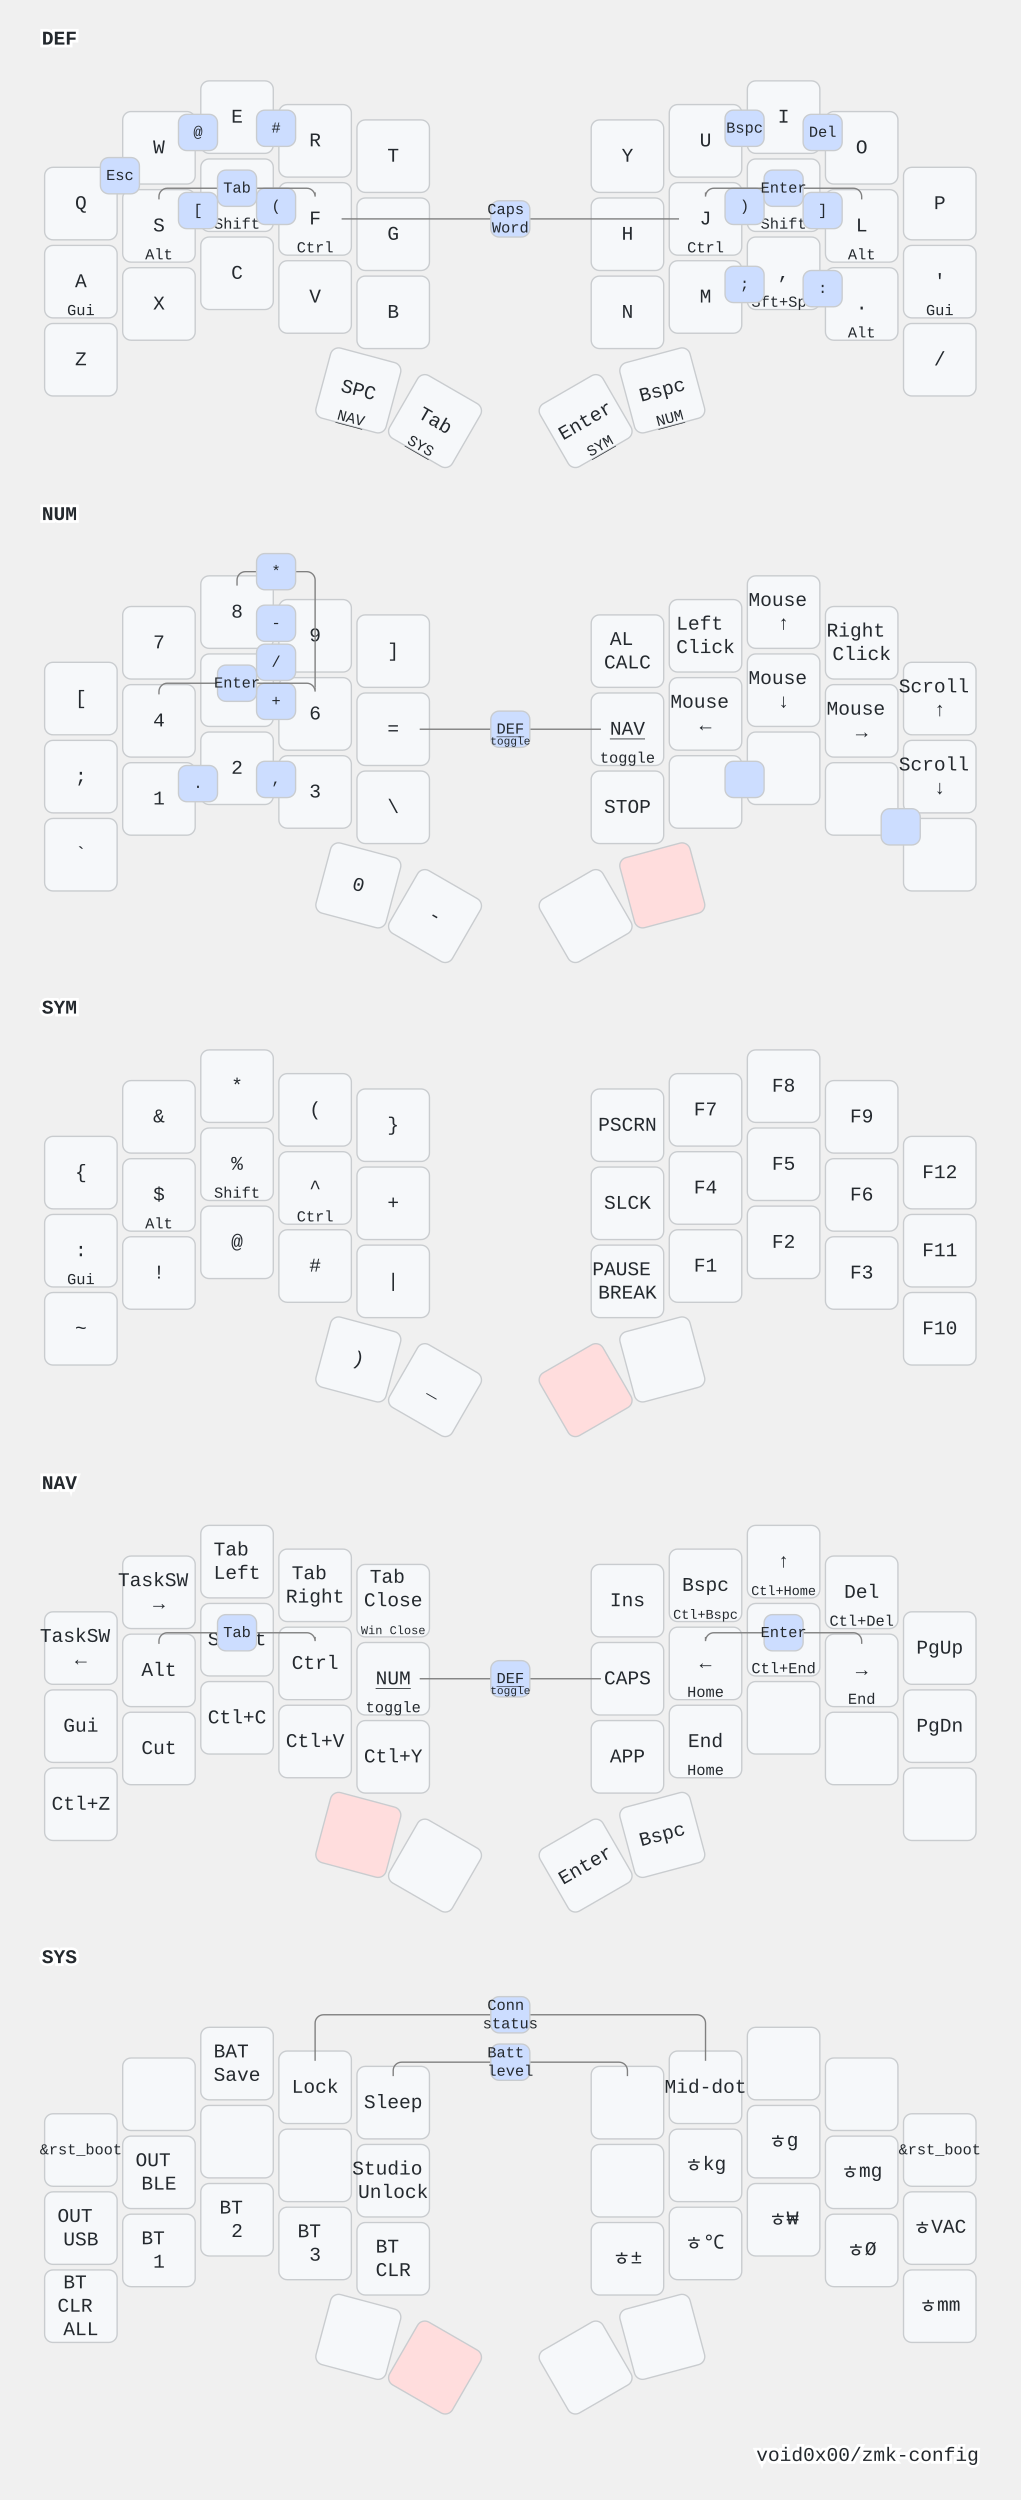
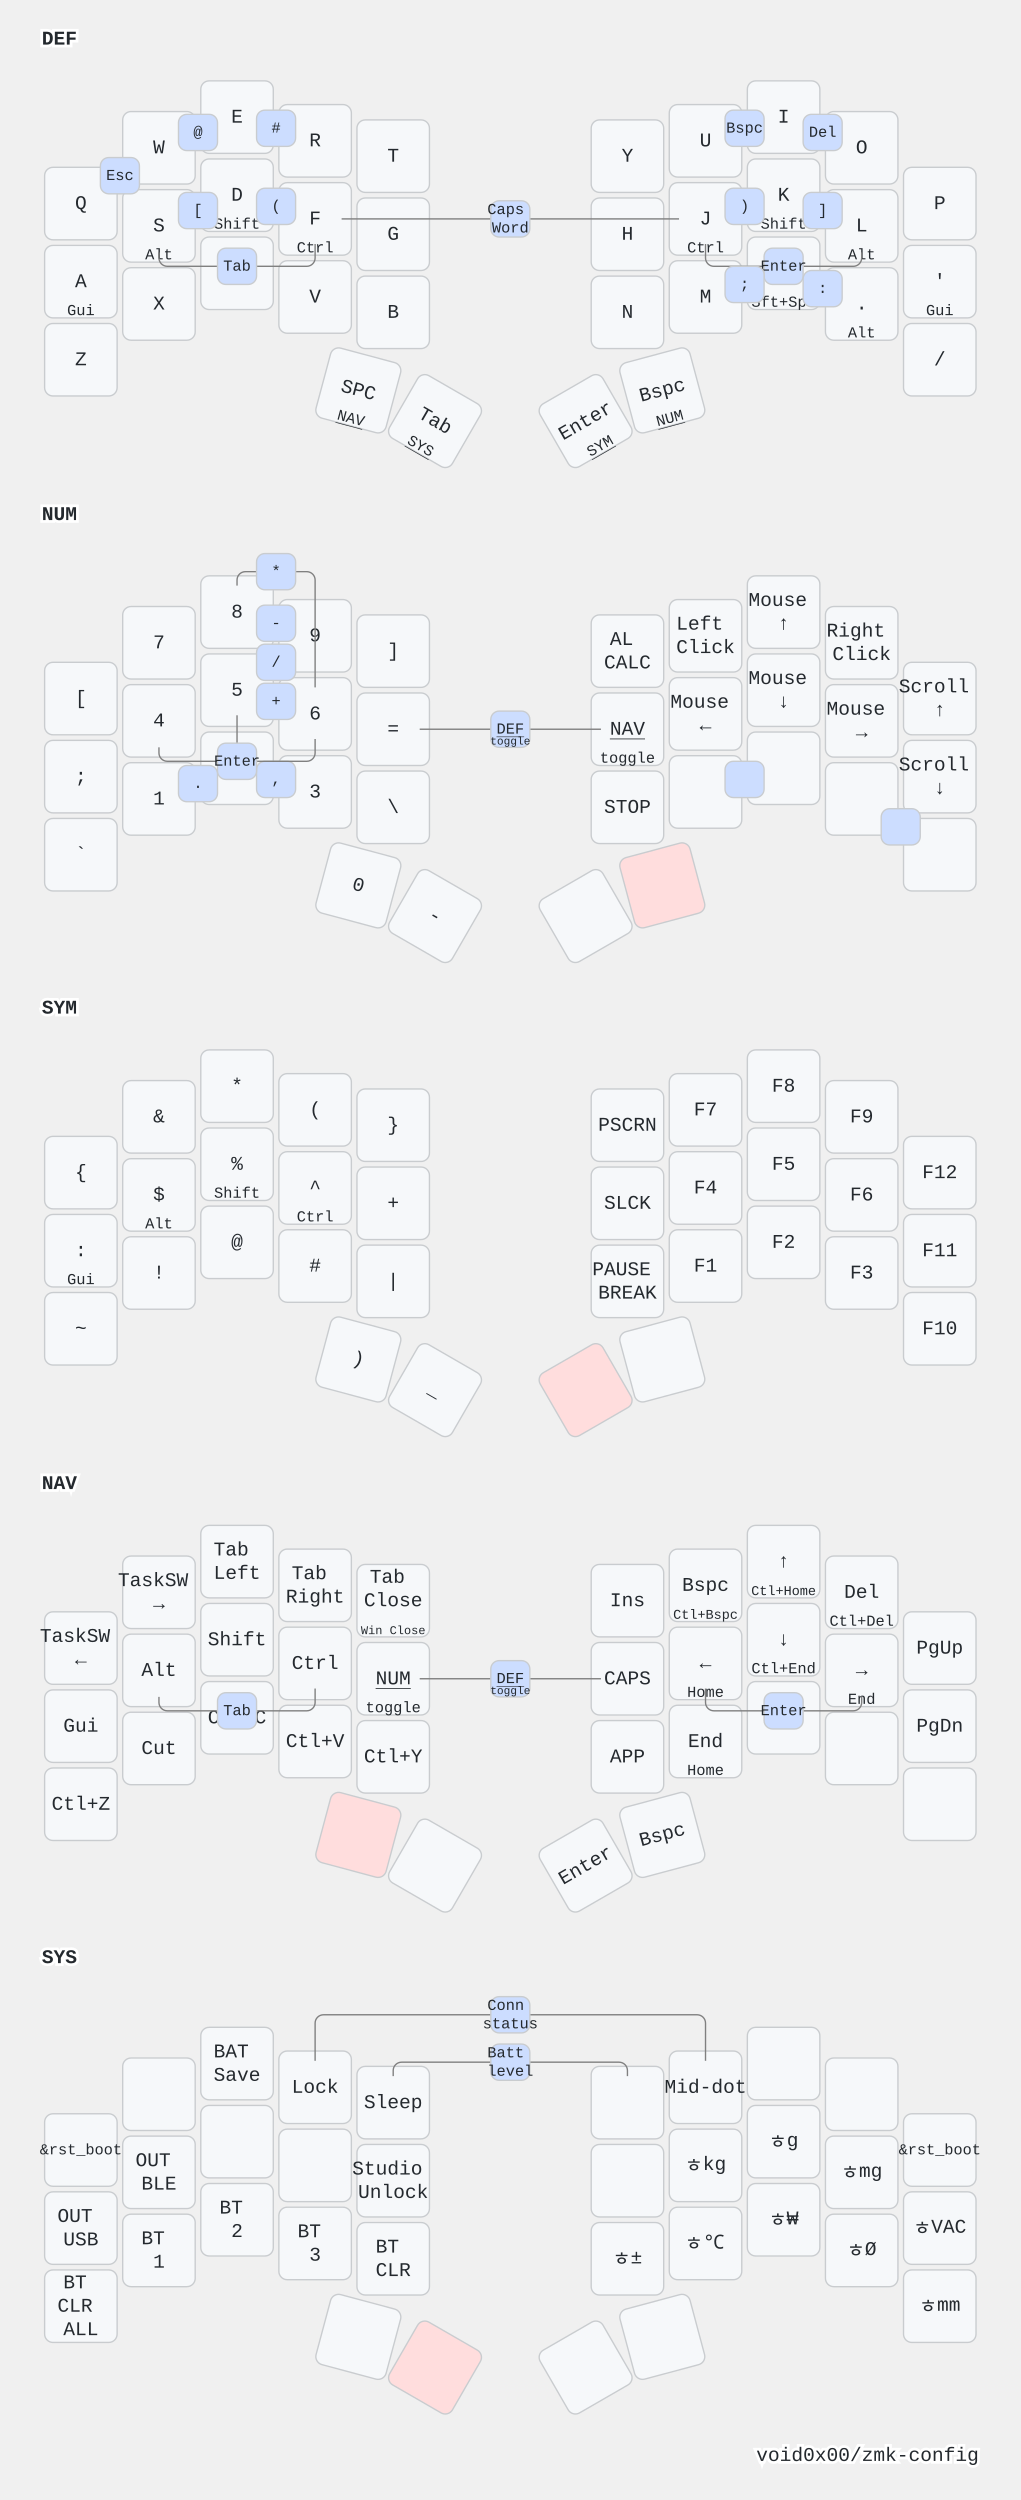
<svg xmlns="http://www.w3.org/2000/svg" xmlns:xlink="http://www.w3.org/1999/xlink" width="732" height="1793" viewBox="0 0 732 1793" class="keymap">
  <defs>/* start glyphs */
<svg id="mdi:play-pause">
      <svg id="mdi-play-pause" viewBox="0 0 24 24">
        <path d="M3,5V19L11,12M13,19H16V5H13M18,5V19H21V5" />
      </svg>
    </svg>
    <svg id="mdi:skip-backward">
      <svg id="mdi-skip-backward" viewBox="0 0 24 24">
        <path d="M20,5V19L13,12M6,5V19H4V5M13,5V19L6,12" />
      </svg>
    </svg>
    <svg id="mdi:skip-forward">
      <svg id="mdi-skip-forward" viewBox="0 0 24 24">
        <path d="M4,5V19L11,12M18,5V19H20V5M11,5V19L18,12" />
      </svg>
    </svg>
    <svg id="mdi:volume-high">
      <svg id="mdi-volume-high" viewBox="0 0 24 24">
        <path d="M14,3.23V5.29C16.89,6.15 19,8.83 19,12C19,15.17 16.89,17.84 14,18.7V20.77C18,19.86 21,16.28 21,12C21,7.72 18,4.14 14,3.23M16.5,12C16.5,10.23 15.5,8.71 14,7.97V16C15.5,15.29 16.5,13.76 16.5,12M3,9V15H7L12,20V4L7,9H3Z" />
      </svg>
    </svg>
    <svg id="mdi:volume-medium">
      <svg id="mdi-volume-medium" viewBox="0 0 24 24">
        <path d="M5,9V15H9L14,20V4L9,9M18.5,12C18.5,10.23 17.5,8.71 16,7.97V16C17.5,15.29 18.5,13.76 18.5,12Z" />
      </svg>
    </svg>
    <svg id="mdi:volume-off">
      <svg id="mdi-volume-off" viewBox="0 0 24 24">
        <path d="M12,4L9.91,6.09L12,8.18M4.27,3L3,4.27L7.73,9H3V15H7L12,20V13.27L16.25,17.53C15.58,18.04 14.83,18.46 14,18.7V20.77C15.38,20.45 16.63,19.82 17.68,18.96L19.73,21L21,19.73L12,10.73M19,12C19,12.94 18.8,13.82 18.46,14.64L19.97,16.15C20.62,14.91 21,13.5 21,12C21,7.72 18,4.14 14,3.23V5.29C16.89,6.15 19,8.83 19,12M16.5,12C16.5,10.23 15.5,8.71 14,7.97V10.18L16.45,12.63C16.5,12.43 16.5,12.21 16.5,12Z" />
      </svg>
    </svg>
  </defs>/* end glyphs */
<style>/* inherit to force styles through use tags */
svg path {
    fill: inherit;
}

/* font and background color specifications */
svg.keymap {
    font-family: SFMono-Regular,Consolas,Liberation Mono,Menlo,monospace;
    font-size: 14px;
    font-kerning: normal;
    text-rendering: optimizeLegibility;
    fill: #24292e;
}

/* default key styling */
rect.key {
    fill: #f6f8fa;
}

rect.key, rect.combo {
    stroke: #c9cccf;
    stroke-width: 1;
}

/* default key side styling, only used is draw_key_sides is set */
rect.side {
    filter: brightness(90%);
}

/* color accent for combo boxes */
rect.combo, rect.combo-separate {
    fill: #cdf;
}

/* color accent for held keys */
rect.held, rect.combo.held {
    fill: #fdd;
}

/* color accent for ghost (optional) keys */
rect.ghost, rect.combo.ghost {
    stroke-dasharray: 4, 4;
    stroke-width: 2;
}

text {
    text-anchor: middle;
    dominant-baseline: middle;
}

/* styling for layer labels */
text.label {
    font-weight: bold;
    text-anchor: start;
    stroke: white;
    stroke-width: 4;
    paint-order: stroke;
}

/* styling for optional footer */
text.footer {
    text-anchor: end;
    dominant-baseline: auto;
    stroke: white;
    stroke-width: 4;
    paint-order: stroke;
}

/* styling for combo tap, and key non-tap label text */
text.combo, text.hold, text.shifted, text.left, text.right {
    font-size: 11px;
}

text.hold {
    text-anchor: middle;
    dominant-baseline: auto;
}

text.shifted {
    text-anchor: middle;
    dominant-baseline: hanging;
}

text.left {
    text-anchor: start;
}

text.right {
    text-anchor: end;
}

text.layer-activator {
    text-decoration: underline;
}

/* styling for hold/shifted label text in combo box */
text.combo.hold, text.combo.shifted, text.combo.left, text.combo.right {
    font-size: 8px;
}

/* lighter symbol for transparent keys */
text.trans {
    fill: #7b7e81;
}

/* styling for combo dendrons */
path.combo {
    stroke-width: 1;
    stroke: gray;
    fill: none;
}

/* Start Tabler Icons Cleanup */
/* cannot use height/width with glyphs */
.icon-tabler &gt; path {
    fill: inherit;
    stroke: inherit;
    stroke-width: 2;
}
/* hide tabler's default box */
.icon-tabler &gt; path[stroke="none"][fill="none"] {
    visibility: hidden;
}
/* End Tabler Icons Cleanup */

@media (prefers-color-scheme: dark) {
svg.keymap { fill: #d1d6db; }
rect.key { fill: #3f4750; }
rect.key, rect.combo { stroke: #60666c; }
rect.combo, rect.combo-separate { fill: #1f3d7a; }
rect.held, rect.combo.held { fill: #854747; }
text.label, text.footer { stroke: black; }
text.trans { fill: #7e8184; }
path.combo { stroke: #7f7f7f; }

}</style>
  <g transform="translate(30, 0)" class="layer-DEF">
    <text x="0" y="28" class="label" id="DEF">DEF</text>
    <g transform="translate(0, 56)">
      <g transform="translate(28, 90)" class="key keypos-0">
        <rect rx="6" ry="6" x="-26" y="-26" width="52" height="52" class="key" />
        <text x="0" y="0" class="key tap">Q</text>
      </g>
      <g transform="translate(84, 50)" class="key keypos-1">
        <rect rx="6" ry="6" x="-26" y="-26" width="52" height="52" class="key" />
        <text x="0" y="0" class="key tap">W</text>
      </g>
      <g transform="translate(140, 28)" class="key keypos-2">
        <rect rx="6" ry="6" x="-26" y="-26" width="52" height="52" class="key" />
        <text x="0" y="0" class="key tap">E</text>
      </g>
      <g transform="translate(196, 45)" class="key keypos-3">
        <rect rx="6" ry="6" x="-26" y="-26" width="52" height="52" class="key" />
        <text x="0" y="0" class="key tap">R</text>
      </g>
      <g transform="translate(252, 56)" class="key keypos-4">
        <rect rx="6" ry="6" x="-26" y="-26" width="52" height="52" class="key" />
        <text x="0" y="0" class="key tap">T</text>
      </g>
      <g transform="translate(420, 56)" class="key keypos-5">
        <rect rx="6" ry="6" x="-26" y="-26" width="52" height="52" class="key" />
        <text x="0" y="0" class="key tap">Y</text>
      </g>
      <g transform="translate(476, 45)" class="key keypos-6">
        <rect rx="6" ry="6" x="-26" y="-26" width="52" height="52" class="key" />
        <text x="0" y="0" class="key tap">U</text>
      </g>
      <g transform="translate(532, 28)" class="key keypos-7">
        <rect rx="6" ry="6" x="-26" y="-26" width="52" height="52" class="key" />
        <text x="0" y="0" class="key tap">I</text>
      </g>
      <g transform="translate(588, 50)" class="key keypos-8">
        <rect rx="6" ry="6" x="-26" y="-26" width="52" height="52" class="key" />
        <text x="0" y="0" class="key tap">O</text>
      </g>
      <g transform="translate(644, 90)" class="key keypos-9">
        <rect rx="6" ry="6" x="-26" y="-26" width="52" height="52" class="key" />
        <text x="0" y="0" class="key tap">P</text>
      </g>
      <g transform="translate(28, 146)" class="key keypos-10">
        <rect rx="6" ry="6" x="-26" y="-26" width="52" height="52" class="key" />
        <text x="0" y="0" class="key tap">A</text>
        <text x="0" y="24" class="key hold">Gui</text>
      </g>
      <g transform="translate(84, 106)" class="key keypos-11">
        <rect rx="6" ry="6" x="-26" y="-26" width="52" height="52" class="key" />
        <text x="0" y="0" class="key tap">S</text>
        <text x="0" y="24" class="key hold">Alt</text>
      </g>
      <g transform="translate(140, 84)" class="key keypos-12">
        <rect rx="6" ry="6" x="-26" y="-26" width="52" height="52" class="key" />
        <text x="0" y="0" class="key tap">D</text>
        <text x="0" y="24" class="key hold">Shift</text>
      </g>
      <g transform="translate(196, 101)" class="key keypos-13">
        <rect rx="6" ry="6" x="-26" y="-26" width="52" height="52" class="key" />
        <text x="0" y="0" class="key tap">F</text>
        <text x="0" y="24" class="key hold">Ctrl</text>
      </g>
      <g transform="translate(252, 112)" class="key keypos-14">
        <rect rx="6" ry="6" x="-26" y="-26" width="52" height="52" class="key" />
        <text x="0" y="0" class="key tap">G</text>
      </g>
      <g transform="translate(420, 112)" class="key keypos-15">
        <rect rx="6" ry="6" x="-26" y="-26" width="52" height="52" class="key" />
        <text x="0" y="0" class="key tap">H</text>
      </g>
      <g transform="translate(476, 101)" class="key keypos-16">
        <rect rx="6" ry="6" x="-26" y="-26" width="52" height="52" class="key" />
        <text x="0" y="0" class="key tap">J</text>
        <text x="0" y="24" class="key hold">Ctrl</text>
      </g>
      <g transform="translate(532, 84)" class="key keypos-17">
        <rect rx="6" ry="6" x="-26" y="-26" width="52" height="52" class="key" />
        <text x="0" y="0" class="key tap">K</text>
        <text x="0" y="24" class="key hold">Shift</text>
      </g>
      <g transform="translate(588, 106)" class="key keypos-18">
        <rect rx="6" ry="6" x="-26" y="-26" width="52" height="52" class="key" />
        <text x="0" y="0" class="key tap">L</text>
        <text x="0" y="24" class="key hold">Alt</text>
      </g>
      <g transform="translate(644, 146)" class="key keypos-19">
        <rect rx="6" ry="6" x="-26" y="-26" width="52" height="52" class="key" />
        <text x="0" y="0" class="key tap">'</text>
        <text x="0" y="24" class="key hold">Gui</text>
      </g>
      <g transform="translate(28, 202)" class="key keypos-20">
        <rect rx="6" ry="6" x="-26" y="-26" width="52" height="52" class="key" />
        <text x="0" y="0" class="key tap">Z</text>
      </g>
      <g transform="translate(84, 162)" class="key keypos-21">
        <rect rx="6" ry="6" x="-26" y="-26" width="52" height="52" class="key" />
        <text x="0" y="0" class="key tap">X</text>
      </g>
      <g transform="translate(140, 140)" class="key keypos-22">
        <rect rx="6" ry="6" x="-26" y="-26" width="52" height="52" class="key" />
        <text x="0" y="0" class="key tap">C</text>
      </g>
      <g transform="translate(196, 157)" class="key keypos-23">
        <rect rx="6" ry="6" x="-26" y="-26" width="52" height="52" class="key" />
        <text x="0" y="0" class="key tap">V</text>
      </g>
      <g transform="translate(252, 168)" class="key keypos-24">
        <rect rx="6" ry="6" x="-26" y="-26" width="52" height="52" class="key" />
        <text x="0" y="0" class="key tap">B</text>
      </g>
      <g transform="translate(420, 168)" class="key keypos-25">
        <rect rx="6" ry="6" x="-26" y="-26" width="52" height="52" class="key" />
        <text x="0" y="0" class="key tap">N</text>
      </g>
      <g transform="translate(476, 157)" class="key keypos-26">
        <rect rx="6" ry="6" x="-26" y="-26" width="52" height="52" class="key" />
        <text x="0" y="0" class="key tap">M</text>
      </g>
      <g transform="translate(532, 140)" class="key keypos-27">
        <rect rx="6" ry="6" x="-26" y="-26" width="52" height="52" class="key" />
        <text x="0" y="0" class="key tap">,</text>
        <text x="0" y="24" class="key hold">Sft+Spc</text>
      </g>
      <g transform="translate(588, 162)" class="key keypos-28">
        <rect rx="6" ry="6" x="-26" y="-26" width="52" height="52" class="key" />
        <text x="0" y="0" class="key tap">.</text>
        <text x="0" y="24" class="key hold">Alt</text>
      </g>
      <g transform="translate(644, 202)" class="key keypos-29">
        <rect rx="6" ry="6" x="-26" y="-26" width="52" height="52" class="key" />
        <text x="0" y="0" class="key tap">/</text>
      </g>
      <g transform="translate(227, 224) rotate(15.0)" class="key keypos-30">
        <rect rx="6" ry="6" x="-26" y="-26" width="52" height="52" class="key" />
        <text x="0" y="0" class="key tap">SPC</text>
        <a href="#NAV">
          <text x="0" y="24" class="key hold layer-activator">NAV</text>
        </a>
      </g>
      <g transform="translate(282, 246) rotate(30.0)" class="key keypos-31">
        <rect rx="6" ry="6" x="-26" y="-26" width="52" height="52" class="key" />
        <text x="0" y="0" class="key tap">Tab</text>
        <a href="#SYS">
          <text x="0" y="24" class="key hold layer-activator">SYS</text>
        </a>
      </g>
      <g transform="translate(390, 246) rotate(-30.0)" class="key keypos-32">
        <rect rx="6" ry="6" x="-26" y="-26" width="52" height="52" class="key" />
        <text x="0" y="0" class="key tap">Enter</text>
        <a href="#SYM">
          <text x="0" y="24" class="key hold layer-activator">SYM</text>
        </a>
      </g>
      <g transform="translate(445, 224) rotate(-15.0)" class="key keypos-33">
        <rect rx="6" ry="6" x="-26" y="-26" width="52" height="52" class="key" />
        <text x="0" y="0" class="key tap">Bspc</text>
        <a href="#NUM">
          <text x="0" y="24" class="key hold layer-activator">NUM</text>
        </a>
      </g>
      <g class="combo combopos-0">
        <rect rx="6" ry="6" x="98" y="26" width="28" height="26" class="combo" />
        <text x="112" y="39" class="combo tap">@</text>
      </g>
      <g class="combo combopos-1">
        <rect rx="6" ry="6" x="154" y="23" width="28" height="26" class="combo" />
        <text x="168" y="36" class="combo tap">#</text>
      </g>
      <g class="combo combopos-2">
        <rect rx="6" ry="6" x="42" y="57" width="28" height="26" class="combo" />
        <text x="56" y="70" class="combo tap">Esc</text>
      </g>
      <g class="combo combopos-3">
        <rect rx="6" ry="6" x="546" y="26" width="28" height="26" class="combo" />
        <text x="560" y="39" class="combo tap">Del</text>
      </g>
      <g class="combo combopos-4">
        <rect rx="6" ry="6" x="490" y="23" width="28" height="26" class="combo" />
        <text x="504" y="36" class="combo tap">Bspc</text>
      </g>
      <g class="combo combopos-5">
        <rect rx="6" ry="6" x="154" y="79" width="28" height="26" class="combo" />
        <text x="168" y="92" class="combo tap">(</text>
      </g>
      <g class="combo combopos-6">
        <rect rx="6" ry="6" x="490" y="79" width="28" height="26" class="combo" />
        <text x="504" y="92" class="combo tap">)</text>
      </g>
      <g class="combo combopos-7">
        <rect rx="6" ry="6" x="98" y="82" width="28" height="26" class="combo" />
        <text x="112" y="95" class="combo tap">[</text>
      </g>
      <g class="combo combopos-8">
        <rect rx="6" ry="6" x="546" y="82" width="28" height="26" class="combo" />
        <text x="560" y="95" class="combo tap">]</text>
      </g>
      <g class="combo combopos-9">
-         <path d="M140,79 h-50 a6.0,6.0 0 0 0 -6.0,6.0 v2" class="combo" />
-         <path d="M140,79 h50 a6.0,6.0 0 0 1 6.0,6.0 v-3" class="combo" />
-         <rect rx="6" ry="6" x="126" y="66" width="28" height="26" class="combo" />
-         <text x="140" y="79" class="combo tap">Tab</text>
+         <path d="M140,135 h-50 a6.0,6.0 0 0 1 -6.0,-6.0 v-4" class="combo" />
+         <path d="M140,135 h50 a6.0,6.0 0 0 0 6.0,-6.0 v-10" class="combo" />
+         <rect rx="6" ry="6" x="126" y="122" width="28" height="26" class="combo" />
+         <text x="140" y="135" class="combo tap">Tab</text>
      </g>
      <g class="combo combopos-10">
-         <path d="M532,79 h50 a6.0,6.0 0 0 1 6.0,6.0 v2" class="combo" />
-         <path d="M532,79 h-50 a6.0,6.0 0 0 0 -6.0,6.0 v-3" class="combo" />
-         <rect rx="6" ry="6" x="518" y="66" width="28" height="26" class="combo" />
-         <text x="532" y="79" class="combo tap">Enter</text>
+         <path d="M532,135 h50 a6.0,6.0 0 0 0 6.0,-6.0 v-4" class="combo" />
+         <path d="M532,135 h-50 a6.0,6.0 0 0 1 -6.0,-6.0 v-10" class="combo" />
+         <rect rx="6" ry="6" x="518" y="122" width="28" height="26" class="combo" />
+         <text x="532" y="135" class="combo tap">Enter</text>
      </g>
      <g class="combo combopos-11">
        <rect rx="6" ry="6" x="490" y="135" width="28" height="26" class="combo" />
        <text x="504" y="148" class="combo tap">;</text>
      </g>
      <g class="combo combopos-12">
        <rect rx="6" ry="6" x="546" y="138" width="28" height="26" class="combo" />
        <text x="560" y="151" class="combo tap">:</text>
      </g>
      <g class="combo combopos-13">
        <path d="M336,101 l-121,0" class="combo" />
        <path d="M336,101 l121,0" class="combo" />
        <rect rx="6" ry="6" x="322" y="88" width="28" height="26" class="combo" />
        <text x="336" y="101" class="combo tap">
          <tspan x="336" dy="-0.6em">Caps</tspan>
          <tspan x="336" dy="1.2em">Word</tspan>
        </text>
      </g>
    </g>
  </g>
  <g transform="translate(30, 341)" class="layer-NUM">
    <text x="0" y="28" class="label" id="NUM">NUM</text>
    <g transform="translate(0, 70)">
      <g transform="translate(28, 90)" class="key keypos-0">
        <rect rx="6" ry="6" x="-26" y="-26" width="52" height="52" class="key" />
        <text x="0" y="0" class="key tap">[</text>
      </g>
      <g transform="translate(84, 50)" class="key keypos-1">
        <rect rx="6" ry="6" x="-26" y="-26" width="52" height="52" class="key" />
        <text x="0" y="0" class="key tap">7</text>
      </g>
      <g transform="translate(140, 28)" class="key keypos-2">
        <rect rx="6" ry="6" x="-26" y="-26" width="52" height="52" class="key" />
        <text x="0" y="0" class="key tap">8</text>
      </g>
      <g transform="translate(196, 45)" class="key keypos-3">
        <rect rx="6" ry="6" x="-26" y="-26" width="52" height="52" class="key" />
        <text x="0" y="0" class="key tap">9</text>
      </g>
      <g transform="translate(252, 56)" class="key keypos-4">
        <rect rx="6" ry="6" x="-26" y="-26" width="52" height="52" class="key" />
        <text x="0" y="0" class="key tap">]</text>
      </g>
      <g transform="translate(420, 56)" class="key keypos-5">
        <rect rx="6" ry="6" x="-26" y="-26" width="52" height="52" class="key" />
        <text x="0" y="0" class="key tap">
          <tspan x="0" dy="-0.6em">AL</tspan>
          <tspan x="0" dy="1.2em">CALC</tspan>
        </text>
      </g>
      <g transform="translate(476, 45)" class="key keypos-6">
        <rect rx="6" ry="6" x="-26" y="-26" width="52" height="52" class="key" />
        <text x="0" y="0" class="key tap">
          <tspan x="0" dy="-0.6em">Left</tspan>
          <tspan x="0" dy="1.2em">Click</tspan>
        </text>
      </g>
      <g transform="translate(532, 28)" class="key keypos-7">
        <rect rx="6" ry="6" x="-26" y="-26" width="52" height="52" class="key" />
        <text x="0" y="0" class="key tap">
          <tspan x="0" dy="-0.6em">Mouse</tspan>
          <tspan x="0" dy="1.2em">↑</tspan>
        </text>
      </g>
      <g transform="translate(588, 50)" class="key keypos-8">
        <rect rx="6" ry="6" x="-26" y="-26" width="52" height="52" class="key" />
        <text x="0" y="0" class="key tap">
          <tspan x="0" dy="-0.6em">Right</tspan>
          <tspan x="0" dy="1.2em">Click</tspan>
        </text>
      </g>
      <g transform="translate(644, 90)" class="key keypos-9">
        <rect rx="6" ry="6" x="-26" y="-26" width="52" height="52" class="key" />
        <text x="0" y="0" class="key tap">
          <tspan x="0" dy="-0.6em">Scroll</tspan>
          <tspan x="0" dy="1.2em">↑</tspan>
        </text>
      </g>
      <g transform="translate(28, 146)" class="key keypos-10">
        <rect rx="6" ry="6" x="-26" y="-26" width="52" height="52" class="key" />
        <text x="0" y="0" class="key tap">;</text>
      </g>
      <g transform="translate(84, 106)" class="key keypos-11">
        <rect rx="6" ry="6" x="-26" y="-26" width="52" height="52" class="key" />
        <text x="0" y="0" class="key tap">4</text>
      </g>
      <g transform="translate(140, 84)" class="key keypos-12">
        <rect rx="6" ry="6" x="-26" y="-26" width="52" height="52" class="key" />
        <text x="0" y="0" class="key tap">5</text>
      </g>
      <g transform="translate(196, 101)" class="key keypos-13">
        <rect rx="6" ry="6" x="-26" y="-26" width="52" height="52" class="key" />
        <text x="0" y="0" class="key tap">6</text>
      </g>
      <g transform="translate(252, 112)" class="key keypos-14">
        <rect rx="6" ry="6" x="-26" y="-26" width="52" height="52" class="key" />
        <text x="0" y="0" class="key tap">=</text>
      </g>
      <g transform="translate(420, 112)" class="key keypos-15">
        <rect rx="6" ry="6" x="-26" y="-26" width="52" height="52" class="key" />
        <a href="#NAV">
          <text x="0" y="0" class="key tap layer-activator">NAV</text>
        </a>
        <text x="0" y="24" class="key hold">toggle</text>
      </g>
      <g transform="translate(476, 101)" class="key keypos-16">
        <rect rx="6" ry="6" x="-26" y="-26" width="52" height="52" class="key" />
        <text x="0" y="0" class="key tap">
          <tspan x="0" dy="-0.6em">Mouse</tspan>
          <tspan x="0" dy="1.2em">←</tspan>
        </text>
      </g>
      <g transform="translate(532, 84)" class="key keypos-17">
        <rect rx="6" ry="6" x="-26" y="-26" width="52" height="52" class="key" />
        <text x="0" y="0" class="key tap">
          <tspan x="0" dy="-0.6em">Mouse</tspan>
          <tspan x="0" dy="1.2em">↓</tspan>
        </text>
      </g>
      <g transform="translate(588, 106)" class="key keypos-18">
        <rect rx="6" ry="6" x="-26" y="-26" width="52" height="52" class="key" />
        <text x="0" y="0" class="key tap">
          <tspan x="0" dy="-0.6em">Mouse</tspan>
          <tspan x="0" dy="1.2em">→</tspan>
        </text>
      </g>
      <g transform="translate(644, 146)" class="key keypos-19">
        <rect rx="6" ry="6" x="-26" y="-26" width="52" height="52" class="key" />
        <text x="0" y="0" class="key tap">
          <tspan x="0" dy="-0.6em">Scroll</tspan>
          <tspan x="0" dy="1.2em">↓</tspan>
        </text>
      </g>
      <g transform="translate(28, 202)" class="key keypos-20">
        <rect rx="6" ry="6" x="-26" y="-26" width="52" height="52" class="key" />
        <text x="0" y="0" class="key tap">`</text>
      </g>
      <g transform="translate(84, 162)" class="key keypos-21">
        <rect rx="6" ry="6" x="-26" y="-26" width="52" height="52" class="key" />
        <text x="0" y="0" class="key tap">1</text>
      </g>
      <g transform="translate(140, 140)" class="key keypos-22">
        <rect rx="6" ry="6" x="-26" y="-26" width="52" height="52" class="key" />
        <text x="0" y="0" class="key tap">2</text>
      </g>
      <g transform="translate(196, 157)" class="key keypos-23">
        <rect rx="6" ry="6" x="-26" y="-26" width="52" height="52" class="key" />
        <text x="0" y="0" class="key tap">3</text>
      </g>
      <g transform="translate(252, 168)" class="key keypos-24">
        <rect rx="6" ry="6" x="-26" y="-26" width="52" height="52" class="key" />
        <text x="0" y="0" class="key tap">\</text>
      </g>
      <g transform="translate(420, 168)" class="key keypos-25">
        <rect rx="6" ry="6" x="-26" y="-26" width="52" height="52" class="key" />
        <text x="0" y="0" class="key tap">STOP</text>
      </g>
      <g transform="translate(476, 157)" class="key keypos-26">
        <rect rx="6" ry="6" x="-26" y="-26" width="52" height="52" class="key" />
        <use href="#mdi:skip-backward" xlink:href="#mdi:skip-backward" x="-7" y="-7" height="14" width="14.0" class="key tap glyph mdi:skip-backward" />
      </g>
      <g transform="translate(532, 140)" class="key keypos-27">
        <rect rx="6" ry="6" x="-26" y="-26" width="52" height="52" class="key" />
        <use href="#mdi:skip-forward" xlink:href="#mdi:skip-forward" x="-7" y="-7" height="14" width="14.0" class="key tap glyph mdi:skip-forward" />
      </g>
      <g transform="translate(588, 162)" class="key keypos-28">
        <rect rx="6" ry="6" x="-26" y="-26" width="52" height="52" class="key" />
        <use href="#mdi:volume-medium" xlink:href="#mdi:volume-medium" x="-7" y="-7" height="14" width="14.0" class="key tap glyph mdi:volume-medium" />
      </g>
      <g transform="translate(644, 202)" class="key keypos-29">
        <rect rx="6" ry="6" x="-26" y="-26" width="52" height="52" class="key" />
        <use href="#mdi:volume-high" xlink:href="#mdi:volume-high" x="-7" y="-7" height="14" width="14.0" class="key tap glyph mdi:volume-high" />
      </g>
      <g transform="translate(227, 224) rotate(15.0)" class="key keypos-30">
        <rect rx="6" ry="6" x="-26" y="-26" width="52" height="52" class="key" />
        <text x="0" y="0" class="key tap">0</text>
      </g>
      <g transform="translate(282, 246) rotate(30.0)" class="key keypos-31">
        <rect rx="6" ry="6" x="-26" y="-26" width="52" height="52" class="key" />
        <text x="0" y="0" class="key tap">-</text>
      </g>
      <g transform="translate(390, 246) rotate(-30.0)" class="key trans keypos-32">
        <rect rx="6" ry="6" x="-26" y="-26" width="52" height="52" class="key trans" />
      </g>
      <g transform="translate(445, 224) rotate(-15.0)" class="key held keypos-33">
        <rect rx="6" ry="6" x="-26" y="-26" width="52" height="52" class="key held" />
      </g>
      <g class="combo combopos-0">
        <rect rx="6" ry="6" x="602" y="169" width="28" height="26" class="combo" />
        <use href="#mdi:volume-off" xlink:href="#mdi:volume-off" x="609" y="175" height="14" width="14.0" class="combo tap glyph mdi:volume-off" />
      </g>
      <g class="combo combopos-1">
        <rect rx="6" ry="6" x="490" y="135" width="28" height="26" class="combo" />
        <use href="#mdi:play-pause" xlink:href="#mdi:play-pause" x="497" y="141" height="14" width="14.0" class="combo tap glyph mdi:play-pause" />
      </g>
      <g class="combo combopos-2">
        <path d="M336,112 l-65,0" class="combo" />
        <path d="M336,112 l65,0" class="combo" />
        <rect rx="6" ry="6" x="322" y="99" width="28" height="26" class="combo" />
        <a href="#DEF">
          <text x="336" y="112" class="combo tap layer-activator">DEF</text>
        </a>
        <text x="336" y="123" class="combo hold">toggle</text>
      </g>
      <g class="combo combopos-3">
        <rect rx="6" ry="6" x="154" y="79" width="28" height="26" class="combo" />
        <text x="168" y="92" class="combo tap">+</text>
      </g>
      <g class="combo combopos-4">
        <rect rx="6" ry="6" x="154" y="23" width="28" height="26" class="combo" />
        <text x="168" y="36" class="combo tap">-</text>
      </g>
      <g class="combo combopos-5">
        <path d="M168,-1 h-22 a6.0,6.0 0 0 0 -6.0,6.0 v4" class="combo" />
        <path d="M168,-1 h22 a6.0,6.0 0 0 1 6.0,6.0 v77" class="combo" />
        <rect rx="6" ry="6" x="154" y="-14" width="28" height="26" class="combo" />
        <text x="168" y="-1" class="combo tap">*</text>
      </g>
      <g class="combo combopos-6">
        <rect rx="6" ry="6" x="154" y="51" width="28" height="26" class="combo" />
        <text x="168" y="64" class="combo tap">/</text>
      </g>
      <g class="combo combopos-7">
        <rect rx="6" ry="6" x="154" y="135" width="28" height="26" class="combo" />
        <text x="168" y="148" class="combo tap">,</text>
      </g>
      <g class="combo combopos-8">
        <rect rx="6" ry="6" x="98" y="138" width="28" height="26" class="combo" />
        <text x="112" y="151" class="combo tap">.</text>
      </g>
      <g class="combo combopos-9">
-         <path d="M140,79 h-50 a6.0,6.0 0 0 0 -6.0,6.0 v2" class="combo" />
-         <path d="M140,79 l0,5" class="combo" />
-         <path d="M140,79 h50 a6.0,6.0 0 0 1 6.0,6.0 v-3" class="combo" />
-         <rect rx="6" ry="6" x="126" y="66" width="28" height="26" class="combo" />
-         <text x="140" y="79" class="combo tap">Enter</text>
+         <path d="M140,135 h-50 a6.0,6.0 0 0 1 -6.0,-6.0 v-4" class="combo" />
+         <path d="M140,135 l0,-33" class="combo" />
+         <path d="M140,135 h50 a6.0,6.0 0 0 0 6.0,-6.0 v-10" class="combo" />
+         <rect rx="6" ry="6" x="126" y="122" width="28" height="26" class="combo" />
+         <text x="140" y="135" class="combo tap">Enter</text>
      </g>
    </g>
  </g>
  <g transform="translate(30, 695)" class="layer-SYM">
    <text x="0" y="28" class="label" id="SYM">SYM</text>
    <g transform="translate(0, 56)">
      <g transform="translate(28, 90)" class="key keypos-0">
        <rect rx="6" ry="6" x="-26" y="-26" width="52" height="52" class="key" />
        <text x="0" y="0" class="key tap">{</text>
      </g>
      <g transform="translate(84, 50)" class="key keypos-1">
        <rect rx="6" ry="6" x="-26" y="-26" width="52" height="52" class="key" />
        <text x="0" y="0" class="key tap">&amp;</text>
      </g>
      <g transform="translate(140, 28)" class="key keypos-2">
        <rect rx="6" ry="6" x="-26" y="-26" width="52" height="52" class="key" />
        <text x="0" y="0" class="key tap">*</text>
      </g>
      <g transform="translate(196, 45)" class="key keypos-3">
        <rect rx="6" ry="6" x="-26" y="-26" width="52" height="52" class="key" />
        <text x="0" y="0" class="key tap">(</text>
      </g>
      <g transform="translate(252, 56)" class="key keypos-4">
        <rect rx="6" ry="6" x="-26" y="-26" width="52" height="52" class="key" />
        <text x="0" y="0" class="key tap">}</text>
      </g>
      <g transform="translate(420, 56)" class="key keypos-5">
        <rect rx="6" ry="6" x="-26" y="-26" width="52" height="52" class="key" />
        <text x="0" y="0" class="key tap">PSCRN</text>
      </g>
      <g transform="translate(476, 45)" class="key keypos-6">
        <rect rx="6" ry="6" x="-26" y="-26" width="52" height="52" class="key" />
        <text x="0" y="0" class="key tap">F7</text>
      </g>
      <g transform="translate(532, 28)" class="key keypos-7">
        <rect rx="6" ry="6" x="-26" y="-26" width="52" height="52" class="key" />
        <text x="0" y="0" class="key tap">F8</text>
      </g>
      <g transform="translate(588, 50)" class="key keypos-8">
        <rect rx="6" ry="6" x="-26" y="-26" width="52" height="52" class="key" />
        <text x="0" y="0" class="key tap">F9</text>
      </g>
      <g transform="translate(644, 90)" class="key keypos-9">
        <rect rx="6" ry="6" x="-26" y="-26" width="52" height="52" class="key" />
        <text x="0" y="0" class="key tap">F12</text>
      </g>
      <g transform="translate(28, 146)" class="key keypos-10">
        <rect rx="6" ry="6" x="-26" y="-26" width="52" height="52" class="key" />
        <text x="0" y="0" class="key tap">:</text>
        <text x="0" y="24" class="key hold">Gui</text>
      </g>
      <g transform="translate(84, 106)" class="key keypos-11">
        <rect rx="6" ry="6" x="-26" y="-26" width="52" height="52" class="key" />
        <text x="0" y="0" class="key tap">$</text>
        <text x="0" y="24" class="key hold">Alt</text>
      </g>
      <g transform="translate(140, 84)" class="key keypos-12">
        <rect rx="6" ry="6" x="-26" y="-26" width="52" height="52" class="key" />
        <text x="0" y="0" class="key tap">%</text>
        <text x="0" y="24" class="key hold">Shift</text>
      </g>
      <g transform="translate(196, 101)" class="key keypos-13">
        <rect rx="6" ry="6" x="-26" y="-26" width="52" height="52" class="key" />
        <text x="0" y="0" class="key tap">^</text>
        <text x="0" y="24" class="key hold">Ctrl</text>
      </g>
      <g transform="translate(252, 112)" class="key keypos-14">
        <rect rx="6" ry="6" x="-26" y="-26" width="52" height="52" class="key" />
        <text x="0" y="0" class="key tap">+</text>
      </g>
      <g transform="translate(420, 112)" class="key keypos-15">
        <rect rx="6" ry="6" x="-26" y="-26" width="52" height="52" class="key" />
        <text x="0" y="0" class="key tap">SLCK</text>
      </g>
      <g transform="translate(476, 101)" class="key keypos-16">
        <rect rx="6" ry="6" x="-26" y="-26" width="52" height="52" class="key" />
        <text x="0" y="0" class="key tap">F4</text>
      </g>
      <g transform="translate(532, 84)" class="key keypos-17">
        <rect rx="6" ry="6" x="-26" y="-26" width="52" height="52" class="key" />
        <text x="0" y="0" class="key tap">F5</text>
      </g>
      <g transform="translate(588, 106)" class="key keypos-18">
        <rect rx="6" ry="6" x="-26" y="-26" width="52" height="52" class="key" />
        <text x="0" y="0" class="key tap">F6</text>
      </g>
      <g transform="translate(644, 146)" class="key keypos-19">
        <rect rx="6" ry="6" x="-26" y="-26" width="52" height="52" class="key" />
        <text x="0" y="0" class="key tap">F11</text>
      </g>
      <g transform="translate(28, 202)" class="key keypos-20">
        <rect rx="6" ry="6" x="-26" y="-26" width="52" height="52" class="key" />
        <text x="0" y="0" class="key tap">~</text>
      </g>
      <g transform="translate(84, 162)" class="key keypos-21">
        <rect rx="6" ry="6" x="-26" y="-26" width="52" height="52" class="key" />
        <text x="0" y="0" class="key tap">!</text>
      </g>
      <g transform="translate(140, 140)" class="key keypos-22">
        <rect rx="6" ry="6" x="-26" y="-26" width="52" height="52" class="key" />
        <text x="0" y="0" class="key tap">@</text>
      </g>
      <g transform="translate(196, 157)" class="key keypos-23">
        <rect rx="6" ry="6" x="-26" y="-26" width="52" height="52" class="key" />
        <text x="0" y="0" class="key tap">#</text>
      </g>
      <g transform="translate(252, 168)" class="key keypos-24">
        <rect rx="6" ry="6" x="-26" y="-26" width="52" height="52" class="key" />
        <text x="0" y="0" class="key tap">|</text>
      </g>
      <g transform="translate(420, 168)" class="key keypos-25">
        <rect rx="6" ry="6" x="-26" y="-26" width="52" height="52" class="key" />
        <text x="0" y="0" class="key tap">
          <tspan x="0" dy="-0.6em">PAUSE</tspan>
          <tspan x="0" dy="1.2em">BREAK</tspan>
        </text>
      </g>
      <g transform="translate(476, 157)" class="key keypos-26">
        <rect rx="6" ry="6" x="-26" y="-26" width="52" height="52" class="key" />
        <text x="0" y="0" class="key tap">F1</text>
      </g>
      <g transform="translate(532, 140)" class="key keypos-27">
        <rect rx="6" ry="6" x="-26" y="-26" width="52" height="52" class="key" />
        <text x="0" y="0" class="key tap">F2</text>
      </g>
      <g transform="translate(588, 162)" class="key keypos-28">
        <rect rx="6" ry="6" x="-26" y="-26" width="52" height="52" class="key" />
        <text x="0" y="0" class="key tap">F3</text>
      </g>
      <g transform="translate(644, 202)" class="key keypos-29">
        <rect rx="6" ry="6" x="-26" y="-26" width="52" height="52" class="key" />
        <text x="0" y="0" class="key tap">F10</text>
      </g>
      <g transform="translate(227, 224) rotate(15.0)" class="key keypos-30">
        <rect rx="6" ry="6" x="-26" y="-26" width="52" height="52" class="key" />
        <text x="0" y="0" class="key tap">)</text>
      </g>
      <g transform="translate(282, 246) rotate(30.0)" class="key keypos-31">
        <rect rx="6" ry="6" x="-26" y="-26" width="52" height="52" class="key" />
        <text x="0" y="0" class="key tap">_</text>
      </g>
      <g transform="translate(390, 246) rotate(-30.0)" class="key held keypos-32">
        <rect rx="6" ry="6" x="-26" y="-26" width="52" height="52" class="key held" />
      </g>
      <g transform="translate(445, 224) rotate(-15.0)" class="key trans keypos-33">
        <rect rx="6" ry="6" x="-26" y="-26" width="52" height="52" class="key trans" />
      </g>
    </g>
  </g>
  <g transform="translate(30, 1036)" class="layer-NAV">
    <text x="0" y="28" class="label" id="NAV">NAV</text>
    <g transform="translate(0, 56)">
      <g transform="translate(28, 90)" class="key keypos-0">
        <rect rx="6" ry="6" x="-26" y="-26" width="52" height="52" class="key" />
        <text x="0" y="0" class="key tap">
          <tspan x="0" dy="-0.6em">TaskSW</tspan>
          <tspan x="0" dy="1.2em">←</tspan>
        </text>
      </g>
      <g transform="translate(84, 50)" class="key keypos-1">
        <rect rx="6" ry="6" x="-26" y="-26" width="52" height="52" class="key" />
        <text x="0" y="0" class="key tap">
          <tspan x="0" dy="-0.6em">TaskSW</tspan>
          <tspan x="0" dy="1.2em">→</tspan>
        </text>
      </g>
      <g transform="translate(140, 28)" class="key keypos-2">
        <rect rx="6" ry="6" x="-26" y="-26" width="52" height="52" class="key" />
        <text x="0" y="0" class="key tap">
          <tspan x="0" dy="-0.6em">Tab</tspan>
          <tspan x="0" dy="1.2em">Left</tspan>
        </text>
      </g>
      <g transform="translate(196, 45)" class="key keypos-3">
        <rect rx="6" ry="6" x="-26" y="-26" width="52" height="52" class="key" />
        <text x="0" y="0" class="key tap">
          <tspan x="0" dy="-0.6em">Tab</tspan>
          <tspan x="0" dy="1.2em">Right</tspan>
        </text>
      </g>
      <g transform="translate(252, 56)" class="key keypos-4">
        <rect rx="6" ry="6" x="-26" y="-26" width="52" height="52" class="key" />
        <text x="0" y="0" class="key tap">
          <tspan x="0" dy="-1.2em">Tab</tspan>
          <tspan x="0" dy="1.2em">Close</tspan>
        </text>
        <text x="0" y="24" class="key hold">
          <tspan style="font-size: 78%">Win Close</tspan>
        </text>
      </g>
      <g transform="translate(420, 56)" class="key keypos-5">
        <rect rx="6" ry="6" x="-26" y="-26" width="52" height="52" class="key" />
        <text x="0" y="0" class="key tap">Ins</text>
      </g>
      <g transform="translate(476, 45)" class="key keypos-6">
        <rect rx="6" ry="6" x="-26" y="-26" width="52" height="52" class="key" />
        <text x="0" y="0" class="key tap">Bspc</text>
        <text x="0" y="24" class="key hold">
          <tspan style="font-size: 88%">Ctl+Bspc</tspan>
        </text>
      </g>
      <g transform="translate(532, 28)" class="key keypos-7">
        <rect rx="6" ry="6" x="-26" y="-26" width="52" height="52" class="key" />
        <text x="0" y="0" class="key tap">↑</text>
        <text x="0" y="24" class="key hold">
          <tspan style="font-size: 88%">Ctl+Home</tspan>
        </text>
      </g>
      <g transform="translate(588, 50)" class="key keypos-8">
        <rect rx="6" ry="6" x="-26" y="-26" width="52" height="52" class="key" />
        <text x="0" y="0" class="key tap">Del</text>
        <text x="0" y="24" class="key hold">Ctl+Del</text>
      </g>
      <g transform="translate(644, 90)" class="key keypos-9">
        <rect rx="6" ry="6" x="-26" y="-26" width="52" height="52" class="key" />
        <text x="0" y="0" class="key tap">PgUp</text>
      </g>
      <g transform="translate(28, 146)" class="key keypos-10">
        <rect rx="6" ry="6" x="-26" y="-26" width="52" height="52" class="key" />
        <text x="0" y="0" class="key tap">Gui</text>
      </g>
      <g transform="translate(84, 106)" class="key keypos-11">
        <rect rx="6" ry="6" x="-26" y="-26" width="52" height="52" class="key" />
        <text x="0" y="0" class="key tap">Alt</text>
      </g>
      <g transform="translate(140, 84)" class="key keypos-12">
        <rect rx="6" ry="6" x="-26" y="-26" width="52" height="52" class="key" />
        <text x="0" y="0" class="key tap">Shift</text>
      </g>
      <g transform="translate(196, 101)" class="key keypos-13">
        <rect rx="6" ry="6" x="-26" y="-26" width="52" height="52" class="key" />
        <text x="0" y="0" class="key tap">Ctrl</text>
      </g>
      <g transform="translate(252, 112)" class="key keypos-14">
        <rect rx="6" ry="6" x="-26" y="-26" width="52" height="52" class="key" />
        <a href="#NUM">
          <text x="0" y="0" class="key tap layer-activator">NUM</text>
        </a>
        <text x="0" y="24" class="key hold">toggle</text>
      </g>
      <g transform="translate(420, 112)" class="key keypos-15">
        <rect rx="6" ry="6" x="-26" y="-26" width="52" height="52" class="key" />
        <text x="0" y="0" class="key tap">CAPS</text>
      </g>
      <g transform="translate(476, 101)" class="key keypos-16">
        <rect rx="6" ry="6" x="-26" y="-26" width="52" height="52" class="key" />
        <text x="0" y="0" class="key tap">←</text>
        <text x="0" y="24" class="key hold">Home</text>
      </g>
      <g transform="translate(532, 84)" class="key keypos-17">
        <rect rx="6" ry="6" x="-26" y="-26" width="52" height="52" class="key" />
        <text x="0" y="0" class="key tap">↓</text>
        <text x="0" y="24" class="key hold">Ctl+End</text>
      </g>
      <g transform="translate(588, 106)" class="key keypos-18">
        <rect rx="6" ry="6" x="-26" y="-26" width="52" height="52" class="key" />
        <text x="0" y="0" class="key tap">→</text>
        <text x="0" y="24" class="key hold">End</text>
      </g>
      <g transform="translate(644, 146)" class="key keypos-19">
        <rect rx="6" ry="6" x="-26" y="-26" width="52" height="52" class="key" />
        <text x="0" y="0" class="key tap">PgDn</text>
      </g>
      <g transform="translate(28, 202)" class="key keypos-20">
        <rect rx="6" ry="6" x="-26" y="-26" width="52" height="52" class="key" />
        <text x="0" y="0" class="key tap">Ctl+Z</text>
      </g>
      <g transform="translate(84, 162)" class="key keypos-21">
        <rect rx="6" ry="6" x="-26" y="-26" width="52" height="52" class="key" />
        <text x="0" y="0" class="key tap">Cut</text>
      </g>
      <g transform="translate(140, 140)" class="key keypos-22">
        <rect rx="6" ry="6" x="-26" y="-26" width="52" height="52" class="key" />
        <text x="0" y="0" class="key tap">Ctl+C</text>
      </g>
      <g transform="translate(196, 157)" class="key keypos-23">
        <rect rx="6" ry="6" x="-26" y="-26" width="52" height="52" class="key" />
        <text x="0" y="0" class="key tap">Ctl+V</text>
      </g>
      <g transform="translate(252, 168)" class="key keypos-24">
        <rect rx="6" ry="6" x="-26" y="-26" width="52" height="52" class="key" />
        <text x="0" y="0" class="key tap">Ctl+Y</text>
      </g>
      <g transform="translate(420, 168)" class="key keypos-25">
        <rect rx="6" ry="6" x="-26" y="-26" width="52" height="52" class="key" />
        <text x="0" y="0" class="key tap">APP</text>
      </g>
      <g transform="translate(476, 157)" class="key keypos-26">
        <rect rx="6" ry="6" x="-26" y="-26" width="52" height="52" class="key" />
        <text x="0" y="0" class="key tap">End</text>
        <text x="0" y="24" class="key hold">Home</text>
      </g>
      <g transform="translate(532, 140)" class="key keypos-27">
        <rect rx="6" ry="6" x="-26" y="-26" width="52" height="52" class="key" />
      </g>
      <g transform="translate(588, 162)" class="key keypos-28">
        <rect rx="6" ry="6" x="-26" y="-26" width="52" height="52" class="key" />
      </g>
      <g transform="translate(644, 202)" class="key keypos-29">
        <rect rx="6" ry="6" x="-26" y="-26" width="52" height="52" class="key" />
      </g>
      <g transform="translate(227, 224) rotate(15.0)" class="key held keypos-30">
        <rect rx="6" ry="6" x="-26" y="-26" width="52" height="52" class="key held" />
      </g>
      <g transform="translate(282, 246) rotate(30.0)" class="key trans keypos-31">
        <rect rx="6" ry="6" x="-26" y="-26" width="52" height="52" class="key trans" />
      </g>
      <g transform="translate(390, 246) rotate(-30.0)" class="key keypos-32">
        <rect rx="6" ry="6" x="-26" y="-26" width="52" height="52" class="key" />
        <text x="0" y="0" class="key tap">Enter</text>
      </g>
      <g transform="translate(445, 224) rotate(-15.0)" class="key keypos-33">
        <rect rx="6" ry="6" x="-26" y="-26" width="52" height="52" class="key" />
        <text x="0" y="0" class="key tap">Bspc</text>
      </g>
      <g class="combo combopos-0">
-         <path d="M140,79 h-50 a6.0,6.0 0 0 0 -6.0,6.0 v2" class="combo" />
-         <path d="M140,79 h50 a6.0,6.0 0 0 1 6.0,6.0 v-3" class="combo" />
-         <rect rx="6" ry="6" x="126" y="66" width="28" height="26" class="combo" />
-         <text x="140" y="79" class="combo tap">Tab</text>
+         <path d="M140,135 h-50 a6.0,6.0 0 0 1 -6.0,-6.0 v-4" class="combo" />
+         <path d="M140,135 h50 a6.0,6.0 0 0 0 6.0,-6.0 v-10" class="combo" />
+         <rect rx="6" ry="6" x="126" y="122" width="28" height="26" class="combo" />
+         <text x="140" y="135" class="combo tap">Tab</text>
      </g>
      <g class="combo combopos-1">
-         <path d="M532,79 h50 a6.0,6.0 0 0 1 6.0,6.0 v2" class="combo" />
-         <path d="M532,79 h-50 a6.0,6.0 0 0 0 -6.0,6.0 v-3" class="combo" />
-         <rect rx="6" ry="6" x="518" y="66" width="28" height="26" class="combo" />
-         <text x="532" y="79" class="combo tap">Enter</text>
+         <path d="M532,135 h50 a6.0,6.0 0 0 0 6.0,-6.0 v-4" class="combo" />
+         <path d="M532,135 h-50 a6.0,6.0 0 0 1 -6.0,-6.0 v-10" class="combo" />
+         <rect rx="6" ry="6" x="518" y="122" width="28" height="26" class="combo" />
+         <text x="532" y="135" class="combo tap">Enter</text>
      </g>
      <g class="combo combopos-2">
        <path d="M336,112 l-65,0" class="combo" />
        <path d="M336,112 l65,0" class="combo" />
        <rect rx="6" ry="6" x="322" y="99" width="28" height="26" class="combo" />
        <a href="#DEF">
          <text x="336" y="112" class="combo tap layer-activator">DEF</text>
        </a>
        <text x="336" y="123" class="combo hold">toggle</text>
      </g>
    </g>
  </g>
  <g transform="translate(30, 1376)" class="layer-SYS">
    <text x="0" y="28" class="label" id="SYS">SYS</text>
    <g transform="translate(0, 76)">
      <g transform="translate(28, 90)" class="key keypos-0">
        <rect rx="6" ry="6" x="-26" y="-26" width="52" height="52" class="key" />
        <text x="0" y="0" class="key tap">
          <tspan style="font-size: 78%">&amp;rst_boot</tspan>
        </text>
      </g>
      <g transform="translate(84, 50)" class="key keypos-1">
        <rect rx="6" ry="6" x="-26" y="-26" width="52" height="52" class="key" />
      </g>
      <g transform="translate(140, 28)" class="key keypos-2">
        <rect rx="6" ry="6" x="-26" y="-26" width="52" height="52" class="key" />
        <text x="0" y="0" class="key tap">
          <tspan x="0" dy="-0.6em">BAT</tspan>
          <tspan x="0" dy="1.2em">Save</tspan>
        </text>
      </g>
      <g transform="translate(196, 45)" class="key keypos-3">
        <rect rx="6" ry="6" x="-26" y="-26" width="52" height="52" class="key" />
        <text x="0" y="0" class="key tap">Lock</text>
      </g>
      <g transform="translate(252, 56)" class="key keypos-4">
        <rect rx="6" ry="6" x="-26" y="-26" width="52" height="52" class="key" />
        <text x="0" y="0" class="key tap">Sleep</text>
      </g>
      <g transform="translate(420, 56)" class="key keypos-5">
        <rect rx="6" ry="6" x="-26" y="-26" width="52" height="52" class="key" />
      </g>
      <g transform="translate(476, 45)" class="key keypos-6">
        <rect rx="6" ry="6" x="-26" y="-26" width="52" height="52" class="key" />
        <text x="0" y="0" class="key tap">Mid-dot</text>
      </g>
      <g transform="translate(532, 28)" class="key keypos-7">
        <rect rx="6" ry="6" x="-26" y="-26" width="52" height="52" class="key" />
      </g>
      <g transform="translate(588, 50)" class="key keypos-8">
        <rect rx="6" ry="6" x="-26" y="-26" width="52" height="52" class="key" />
      </g>
      <g transform="translate(644, 90)" class="key keypos-9">
        <rect rx="6" ry="6" x="-26" y="-26" width="52" height="52" class="key" />
        <text x="0" y="0" class="key tap">
          <tspan style="font-size: 78%">&amp;rst_boot</tspan>
        </text>
      </g>
      <g transform="translate(28, 146)" class="key keypos-10">
        <rect rx="6" ry="6" x="-26" y="-26" width="52" height="52" class="key" />
        <text x="0" y="0" class="key tap">
          <tspan x="0" dy="-0.6em">OUT</tspan>
          <tspan x="0" dy="1.2em">USB</tspan>
        </text>
      </g>
      <g transform="translate(84, 106)" class="key keypos-11">
        <rect rx="6" ry="6" x="-26" y="-26" width="52" height="52" class="key" />
        <text x="0" y="0" class="key tap">
          <tspan x="0" dy="-0.6em">OUT</tspan>
          <tspan x="0" dy="1.2em">BLE</tspan>
        </text>
      </g>
      <g transform="translate(140, 84)" class="key keypos-12">
        <rect rx="6" ry="6" x="-26" y="-26" width="52" height="52" class="key" />
      </g>
      <g transform="translate(196, 101)" class="key keypos-13">
        <rect rx="6" ry="6" x="-26" y="-26" width="52" height="52" class="key" />
      </g>
      <g transform="translate(252, 112)" class="key keypos-14">
        <rect rx="6" ry="6" x="-26" y="-26" width="52" height="52" class="key" />
        <text x="0" y="0" class="key tap">
          <tspan x="0" dy="-0.6em">Studio</tspan>
          <tspan x="0" dy="1.2em">Unlock</tspan>
        </text>
      </g>
      <g transform="translate(420, 112)" class="key keypos-15">
        <rect rx="6" ry="6" x="-26" y="-26" width="52" height="52" class="key" />
      </g>
      <g transform="translate(476, 101)" class="key keypos-16">
        <rect rx="6" ry="6" x="-26" y="-26" width="52" height="52" class="key" />
        <text x="0" y="0" class="key tap">ㅎkg</text>
      </g>
      <g transform="translate(532, 84)" class="key keypos-17">
        <rect rx="6" ry="6" x="-26" y="-26" width="52" height="52" class="key" />
        <text x="0" y="0" class="key tap">ㅎg</text>
      </g>
      <g transform="translate(588, 106)" class="key keypos-18">
        <rect rx="6" ry="6" x="-26" y="-26" width="52" height="52" class="key" />
        <text x="0" y="0" class="key tap">ㅎmg</text>
      </g>
      <g transform="translate(644, 146)" class="key keypos-19">
        <rect rx="6" ry="6" x="-26" y="-26" width="52" height="52" class="key" />
        <text x="0" y="0" class="key tap">ㅎVAC</text>
      </g>
      <g transform="translate(28, 202)" class="key keypos-20">
        <rect rx="6" ry="6" x="-26" y="-26" width="52" height="52" class="key" />
        <text x="0" y="0" class="key tap">
          <tspan x="0" dy="-1.2em">BT</tspan>
          <tspan x="0" dy="1.2em">CLR</tspan>
          <tspan x="0" dy="1.2em">ALL</tspan>
        </text>
      </g>
      <g transform="translate(84, 162)" class="key keypos-21">
        <rect rx="6" ry="6" x="-26" y="-26" width="52" height="52" class="key" />
        <text x="0" y="0" class="key tap">
          <tspan x="0" dy="-0.6em">BT</tspan>
          <tspan x="0" dy="1.2em">1</tspan>
        </text>
      </g>
      <g transform="translate(140, 140)" class="key keypos-22">
        <rect rx="6" ry="6" x="-26" y="-26" width="52" height="52" class="key" />
        <text x="0" y="0" class="key tap">
          <tspan x="0" dy="-0.6em">BT</tspan>
          <tspan x="0" dy="1.2em">2</tspan>
        </text>
      </g>
      <g transform="translate(196, 157)" class="key keypos-23">
        <rect rx="6" ry="6" x="-26" y="-26" width="52" height="52" class="key" />
        <text x="0" y="0" class="key tap">
          <tspan x="0" dy="-0.6em">BT</tspan>
          <tspan x="0" dy="1.2em">3</tspan>
        </text>
      </g>
      <g transform="translate(252, 168)" class="key keypos-24">
        <rect rx="6" ry="6" x="-26" y="-26" width="52" height="52" class="key" />
        <text x="0" y="0" class="key tap">
          <tspan x="0" dy="-0.6em">BT</tspan>
          <tspan x="0" dy="1.2em">CLR</tspan>
        </text>
      </g>
      <g transform="translate(420, 168)" class="key keypos-25">
        <rect rx="6" ry="6" x="-26" y="-26" width="52" height="52" class="key" />
        <text x="0" y="0" class="key tap">ㅎ±</text>
      </g>
      <g transform="translate(476, 157)" class="key keypos-26">
        <rect rx="6" ry="6" x="-26" y="-26" width="52" height="52" class="key" />
        <text x="0" y="0" class="key tap">ㅎ℃</text>
      </g>
      <g transform="translate(532, 140)" class="key keypos-27">
        <rect rx="6" ry="6" x="-26" y="-26" width="52" height="52" class="key" />
        <text x="0" y="0" class="key tap">ㅎ₩</text>
      </g>
      <g transform="translate(588, 162)" class="key keypos-28">
        <rect rx="6" ry="6" x="-26" y="-26" width="52" height="52" class="key" />
        <text x="0" y="0" class="key tap">ㅎØ</text>
      </g>
      <g transform="translate(644, 202)" class="key keypos-29">
        <rect rx="6" ry="6" x="-26" y="-26" width="52" height="52" class="key" />
        <text x="0" y="0" class="key tap">ㅎmm</text>
      </g>
      <g transform="translate(227, 224) rotate(15.0)" class="key trans keypos-30">
        <rect rx="6" ry="6" x="-26" y="-26" width="52" height="52" class="key trans" />
      </g>
      <g transform="translate(282, 246) rotate(30.0)" class="key held keypos-31">
        <rect rx="6" ry="6" x="-26" y="-26" width="52" height="52" class="key held" />
      </g>
      <g transform="translate(390, 246) rotate(-30.0)" class="key trans keypos-32">
        <rect rx="6" ry="6" x="-26" y="-26" width="52" height="52" class="key trans" />
      </g>
      <g transform="translate(445, 224) rotate(-15.0)" class="key trans keypos-33">
        <rect rx="6" ry="6" x="-26" y="-26" width="52" height="52" class="key trans" />
      </g>
      <g class="combo combopos-0">
        <path d="M336,27 h-78 a6.0,6.0 0 0 0 -6.0,6.0 v4" class="combo" />
        <path d="M336,27 h78 a6.0,6.0 0 0 1 6.0,6.0 v4" class="combo" />
        <rect rx="6" ry="6" x="322" y="14" width="28" height="26" class="combo" />
        <text x="336" y="27" class="combo tap">
          <tspan x="336" dy="-0.6em">Batt</tspan>
          <tspan x="336" dy="1.2em">level</tspan>
        </text>
      </g>
      <g class="combo combopos-1">
        <path d="M336,-7 h-134 a6.0,6.0 0 0 0 -6.0,6.0 v27" class="combo" />
        <path d="M336,-7 h134 a6.0,6.0 0 0 1 6.0,6.0 v27" class="combo" />
        <rect rx="6" ry="6" x="322" y="-20" width="28" height="26" class="combo" />
        <text x="336" y="-7" class="combo tap">
          <tspan x="336" dy="-0.6em">Conn</tspan>
          <tspan x="336" dy="1.2em">status</tspan>
        </text>
      </g>
    </g>
  </g>
  <text x="702.0" y="1765.0" class="footer">void0x00/zmk-config</text>
</svg>
